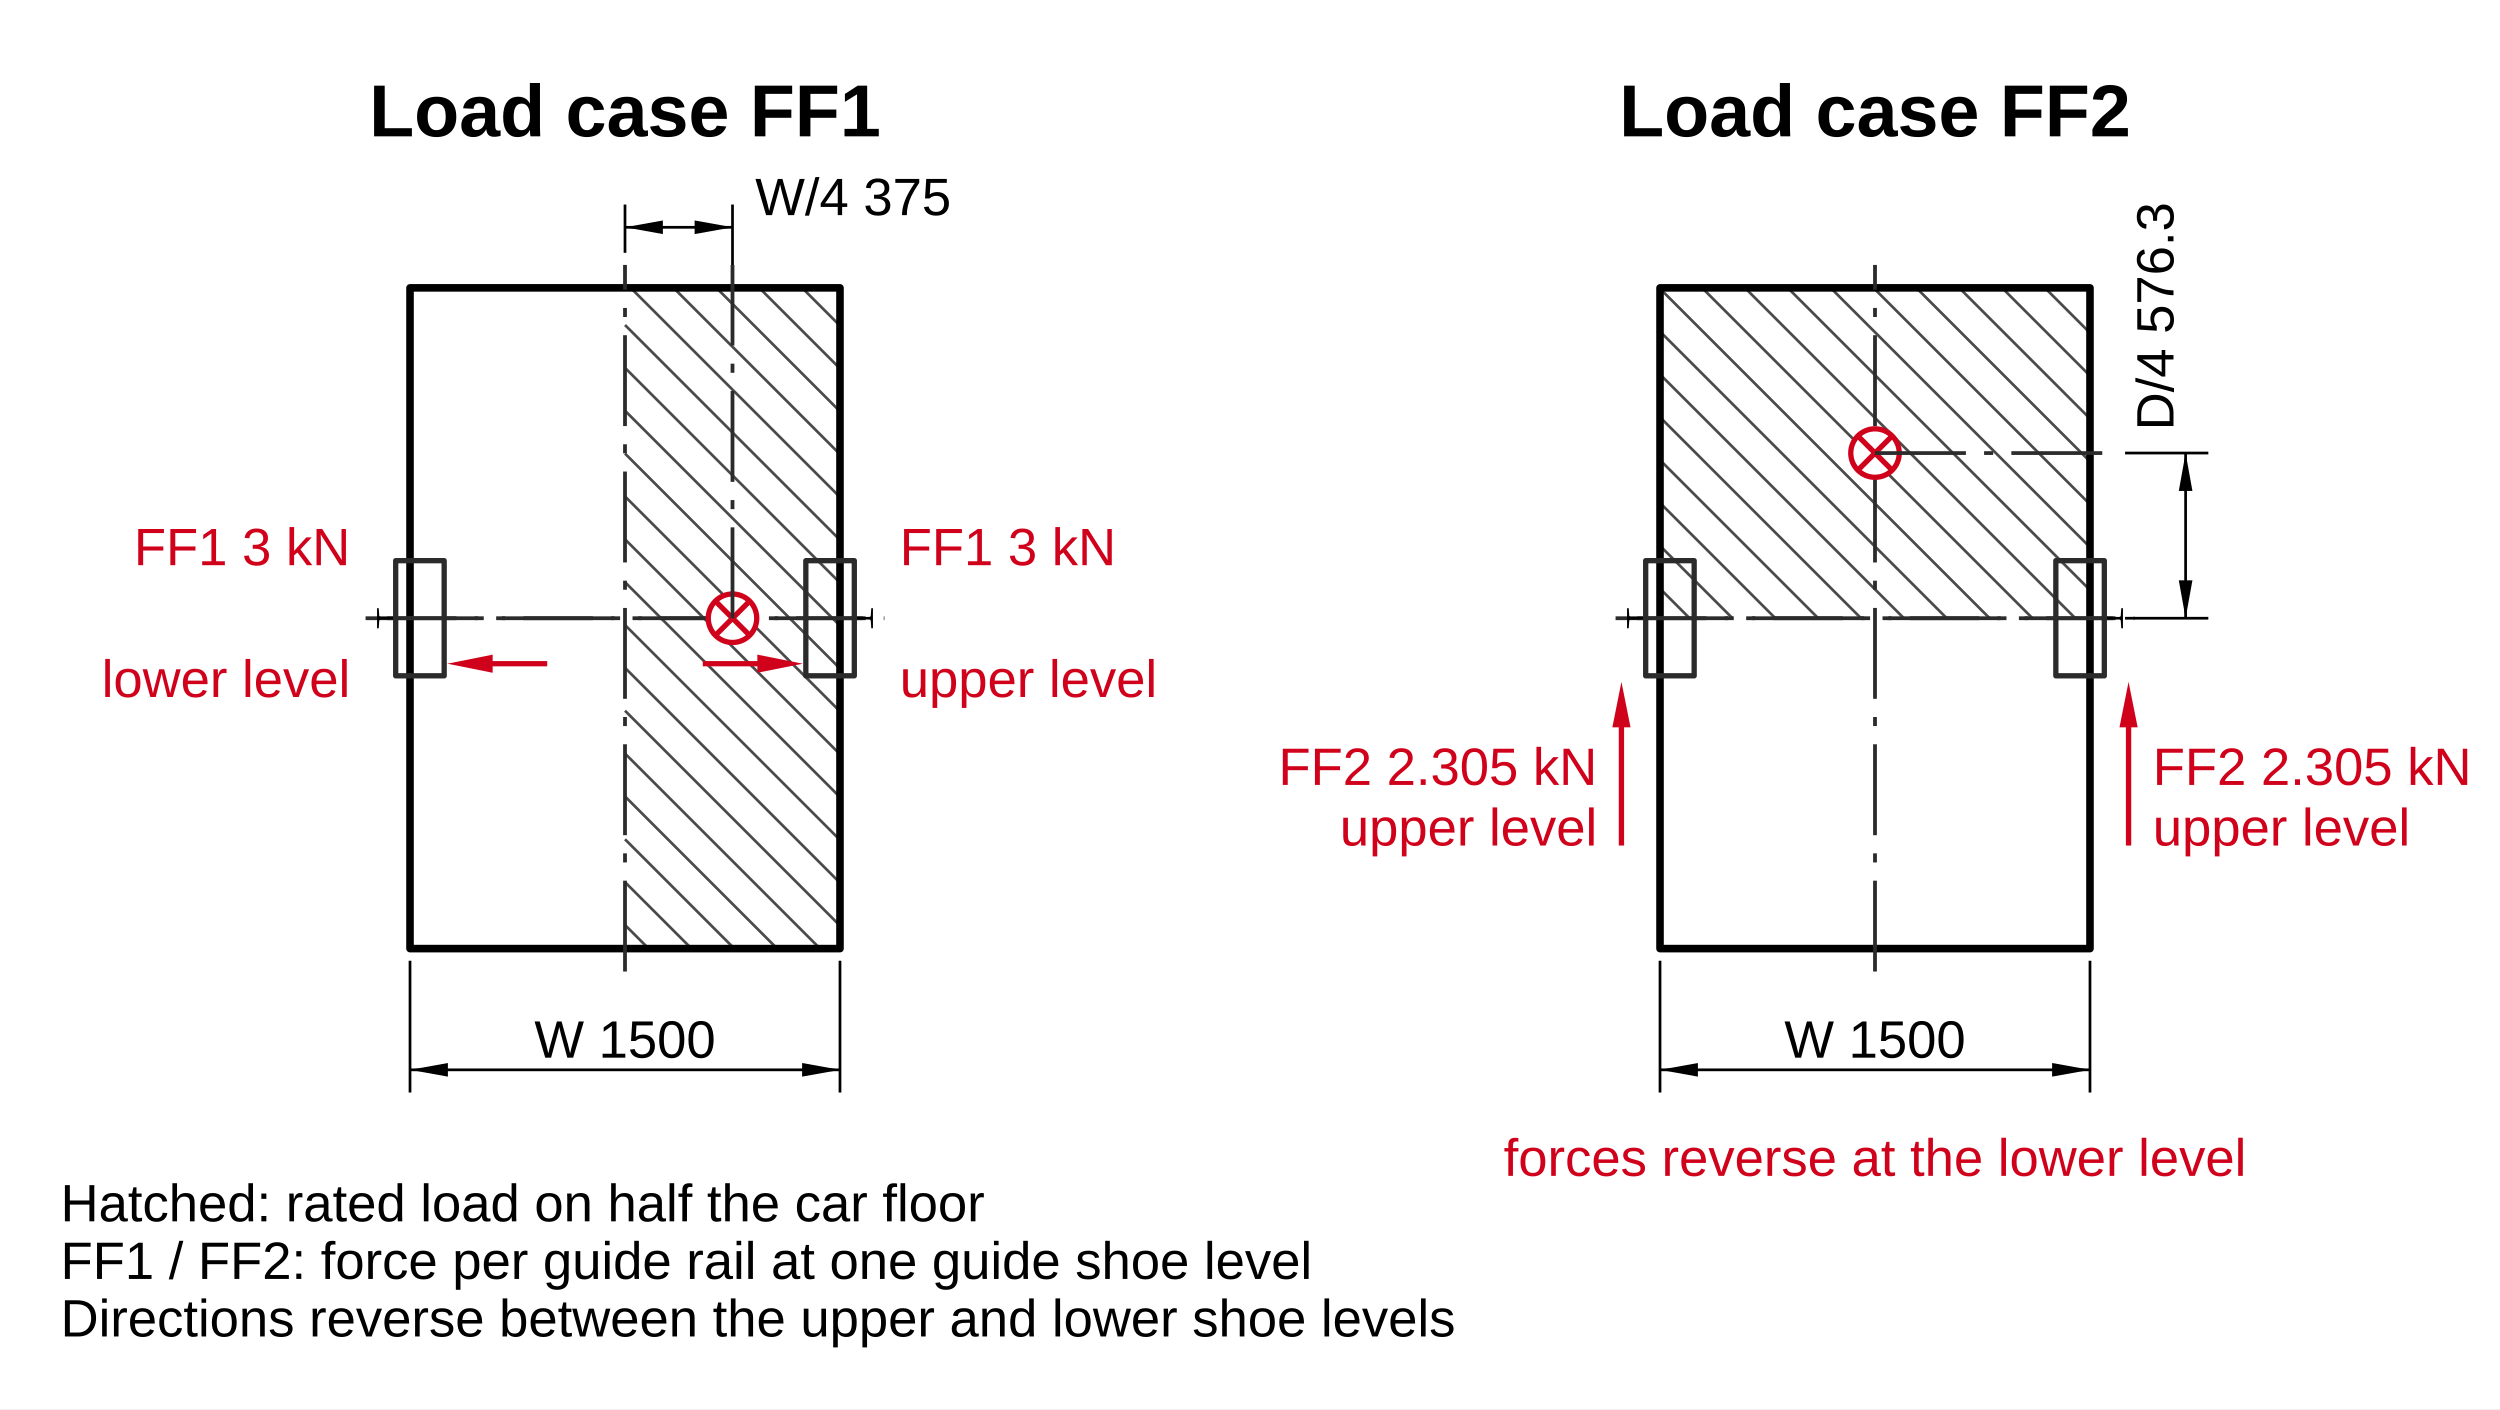
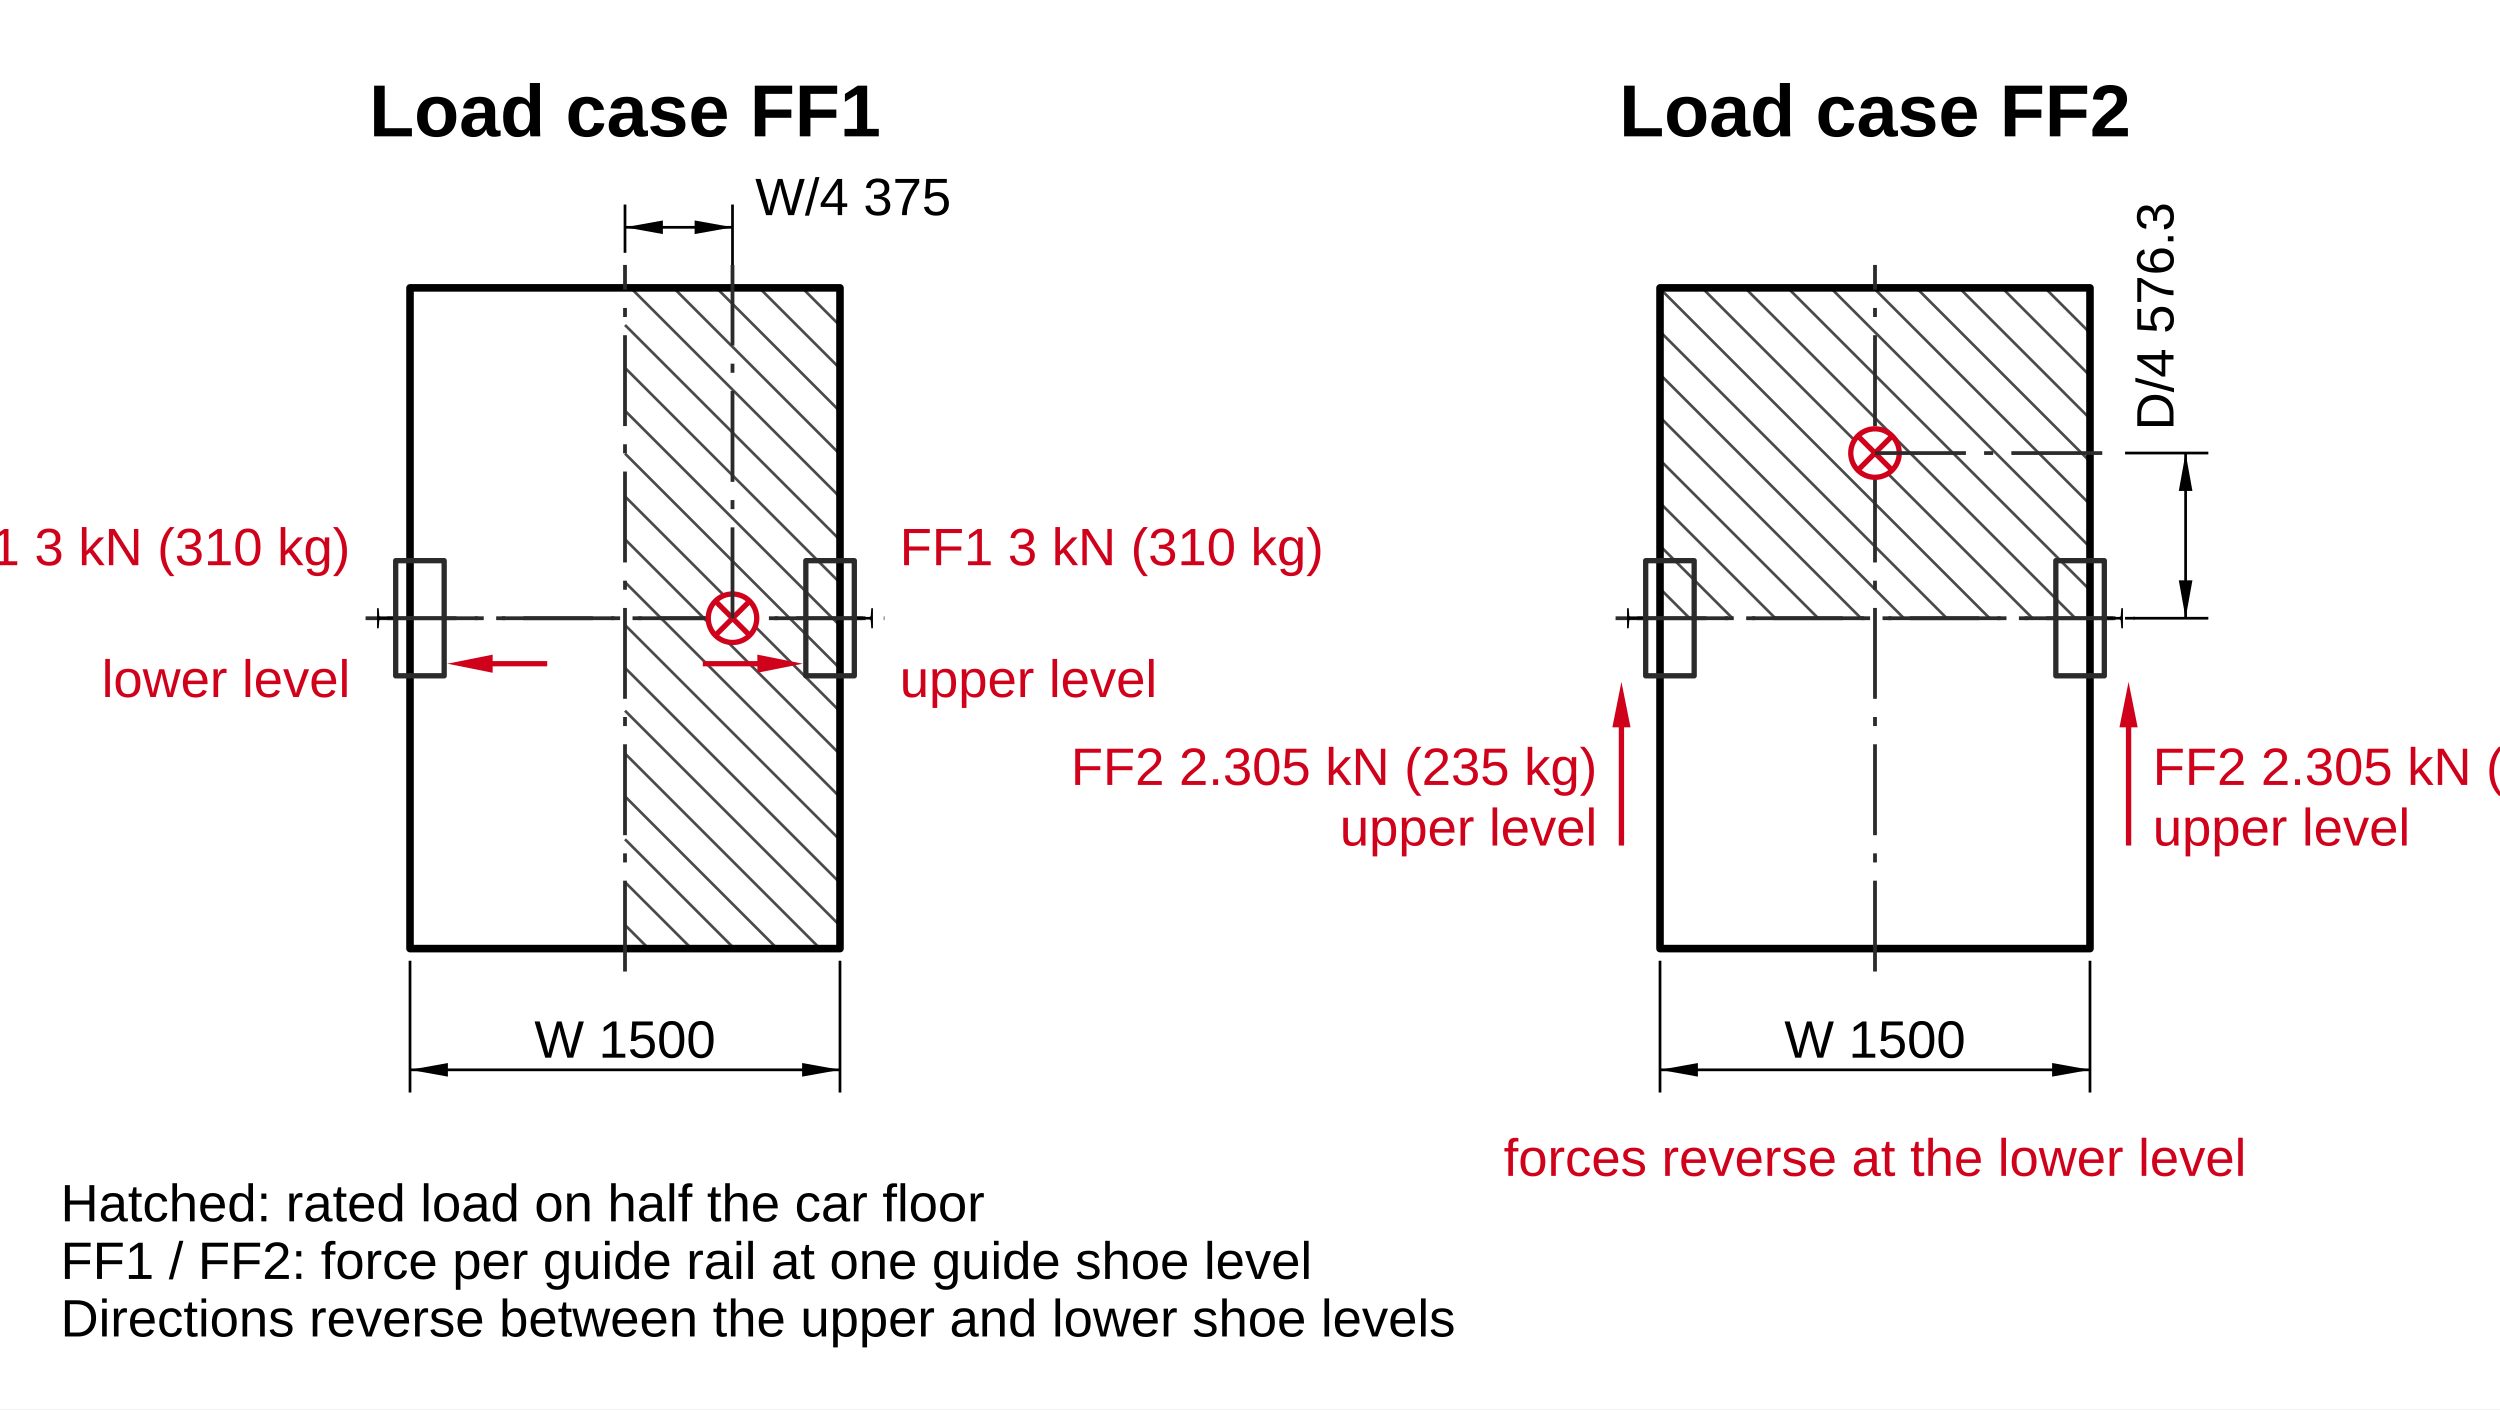
<svg xmlns="http://www.w3.org/2000/svg" version="1.1" width="165mm" height="93mm" viewBox="0 0 1650 930" data-figure="F4" data-view="0.019,-925,1152.5,23.75,19">
  <rect x="0" y="0" width="1650" height="930" fill="#FFFFFF" />
  <text x="412.5" y="90" font-family="ISOCPEUR, 'Arial Narrow', Arial, sans-serif" font-size="48.61" text-anchor="middle" fill="#000000" font-weight="bold">Load case FF1</text>
  <polyline points="529.41,190 554.39,214.98" fill="none" stroke="#4A4A4A" stroke-width="1.8" stroke-linejoin="round" stroke-linecap="butt" />
  <polyline points="501.13,190 554.39,243.26" fill="none" stroke="#4A4A4A" stroke-width="1.8" stroke-linejoin="round" stroke-linecap="butt" />
  <polyline points="472.84,190 554.39,271.55" fill="none" stroke="#4A4A4A" stroke-width="1.8" stroke-linejoin="round" stroke-linecap="butt" />
  <polyline points="444.56,190 554.39,299.83" fill="none" stroke="#4A4A4A" stroke-width="1.8" stroke-linejoin="round" stroke-linecap="butt" />
  <polyline points="416.27,190 554.39,328.12" fill="none" stroke="#4A4A4A" stroke-width="1.8" stroke-linejoin="round" stroke-linecap="butt" />
  <polyline points="412.5,214.51 554.39,356.4" fill="none" stroke="#4A4A4A" stroke-width="1.8" stroke-linejoin="round" stroke-linecap="butt" />
  <polyline points="412.5,242.79 554.39,384.69" fill="none" stroke="#4A4A4A" stroke-width="1.8" stroke-linejoin="round" stroke-linecap="butt" />
  <polyline points="412.5,271.08 554.39,412.97" fill="none" stroke="#4A4A4A" stroke-width="1.8" stroke-linejoin="round" stroke-linecap="butt" />
  <polyline points="412.5,299.36 554.39,441.25" fill="none" stroke="#4A4A4A" stroke-width="1.8" stroke-linejoin="round" stroke-linecap="butt" />
  <polyline points="412.5,327.65 554.39,469.54" fill="none" stroke="#4A4A4A" stroke-width="1.8" stroke-linejoin="round" stroke-linecap="butt" />
  <polyline points="412.5,355.93 554.39,497.82" fill="none" stroke="#4A4A4A" stroke-width="1.8" stroke-linejoin="round" stroke-linecap="butt" />
  <polyline points="412.5,384.22 554.39,526.11" fill="none" stroke="#4A4A4A" stroke-width="1.8" stroke-linejoin="round" stroke-linecap="butt" />
  <polyline points="412.5,412.5 554.39,554.39" fill="none" stroke="#4A4A4A" stroke-width="1.8" stroke-linejoin="round" stroke-linecap="butt" />
  <polyline points="412.5,440.78 554.39,582.68" fill="none" stroke="#4A4A4A" stroke-width="1.8" stroke-linejoin="round" stroke-linecap="butt" />
  <polyline points="412.5,469.07 554.39,610.96" fill="none" stroke="#4A4A4A" stroke-width="1.8" stroke-linejoin="round" stroke-linecap="butt" />
  <polyline points="412.5,497.35 541.23,626.08" fill="none" stroke="#4A4A4A" stroke-width="1.8" stroke-linejoin="round" stroke-linecap="butt" />
  <polyline points="412.5,525.64 512.94,626.08" fill="none" stroke="#4A4A4A" stroke-width="1.8" stroke-linejoin="round" stroke-linecap="butt" />
  <polyline points="412.5,553.92 484.66,626.08" fill="none" stroke="#4A4A4A" stroke-width="1.8" stroke-linejoin="round" stroke-linecap="butt" />
  <polyline points="412.5,582.21 456.38,626.08" fill="none" stroke="#4A4A4A" stroke-width="1.8" stroke-linejoin="round" stroke-linecap="butt" />
  <polyline points="412.5,610.49 428.09,626.08" fill="none" stroke="#4A4A4A" stroke-width="1.8" stroke-linejoin="round" stroke-linecap="butt" />
  <polygon data-tag="car-ff1" data-value="1500,2305" points="270.61,626.08 554.39,626.08 554.39,190 270.61,190" fill="none" stroke="#000000" stroke-width="5" stroke-linejoin="round" stroke-linecap="butt" />
  <polyline points="255.47,408.04 569.53,408.04" fill="none" stroke="#2B2B2B" stroke-width="2.5" stroke-linejoin="round" stroke-linecap="butt" stroke-dasharray="60 12 6 12" />
  <polyline points="412.5,641.22 412.5,174.86" fill="none" stroke="#2B2B2B" stroke-width="2.5" stroke-linejoin="round" stroke-linecap="butt" stroke-dasharray="60 12 6 12" />
  <polyline data-tag="car-rail-line" data-value="0" points="241.28,408.04 583.72,408.04" fill="none" stroke="#2B2B2B" stroke-width="2.5" stroke-linejoin="round" stroke-linecap="butt" stroke-dasharray="60 12 6 12" />
  <polygon data-tag="rail-left" data-value="-800" points="248.85,414.66 248.85,401.42 249.96,401.42 250.33,406.68 251.14,407.19 261.15,407.19 261.15,408.89 251.14,408.89 250.33,409.4 249.96,414.66" fill="#000000" stroke="none" />
  <polygon data-tag="shoe-left" points="261.15,370.04 293.15,370.04 293.15,446.04 261.15,446.04" fill="none" stroke="#2B2B2B" stroke-width="3.5" stroke-linejoin="round" stroke-linecap="butt" />
  <polygon data-tag="rail-right" data-value="800" points="576.15,414.66 576.15,401.42 575.04,401.42 574.67,406.68 573.86,407.19 563.85,407.19 563.85,408.89 573.86,408.89 574.67,409.4 575.04,414.66" fill="#000000" stroke="none" />
  <polygon data-tag="shoe-right" points="531.85,370.04 563.85,370.04 563.85,446.04 531.85,446.04" fill="none" stroke="#2B2B2B" stroke-width="3.5" stroke-linejoin="round" stroke-linecap="butt" />
  <circle data-tag="resultant-ff1" cx="483.45" cy="408.04" r="16" fill="#FFFFFF" stroke="#D0021B" stroke-width="3.5" />
  <polyline points="472.45,397.04 494.45,419.04" fill="none" stroke="#D0021B" stroke-width="3.5" stroke-linejoin="round" stroke-linecap="butt" />
  <polyline points="472.45,419.04 494.45,397.04" fill="none" stroke="#D0021B" stroke-width="3.5" stroke-linejoin="round" stroke-linecap="butt" />
  <polyline data-tag="force-ff1-left" data-value="3" points="361.15,438.04 315.15,438.04" fill="none" stroke="#D0021B" stroke-width="3.5" stroke-linejoin="round" stroke-linecap="butt" />
  <polygon points="295.15,438.04 325.15,432.04 325.15,444.04" fill="#D0021B" stroke="none" />
-   <text data-tag="force-ff1-left-text" data-value="3" x="231.15" y="373.04" font-family="ISOCPEUR, 'Arial Narrow', Arial, sans-serif" font-size="34.72" text-anchor="end" fill="#D0021B">FF1 3 kN</text>
+   <text data-tag="force-ff1-left-text" data-value="3" x="231.15" y="373.04" font-family="ISOCPEUR, 'Arial Narrow', Arial, sans-serif" font-size="34.72" text-anchor="end" fill="#D0021B">FF1 3 kN (310 kg)</text>
  <text data-tag="level-ff1-left" data-value="lower level" x="231.15" y="460.04" font-family="ISOCPEUR, 'Arial Narrow', Arial, sans-serif" font-size="34.72" text-anchor="end" fill="#D0021B">lower level</text>
  <polyline data-tag="force-ff1-right" data-value="3" points="463.85,438.04 509.85,438.04" fill="none" stroke="#D0021B" stroke-width="3.5" stroke-linejoin="round" stroke-linecap="butt" />
  <polygon points="529.85,438.04 499.85,444.04 499.85,432.04" fill="#D0021B" stroke="none" />
-   <text data-tag="force-ff1-right-text" data-value="3" x="593.85" y="373.04" font-family="ISOCPEUR, 'Arial Narrow', Arial, sans-serif" font-size="34.72" text-anchor="start" fill="#D0021B">FF1 3 kN</text>
+   <text data-tag="force-ff1-right-text" data-value="3" x="593.85" y="373.04" font-family="ISOCPEUR, 'Arial Narrow', Arial, sans-serif" font-size="34.72" text-anchor="start" fill="#D0021B">FF1 3 kN (310 kg)</text>
  <text data-tag="level-ff1-right" data-value="upper level" x="593.85" y="460.04" font-family="ISOCPEUR, 'Arial Narrow', Arial, sans-serif" font-size="34.72" text-anchor="start" fill="#D0021B">upper level</text>
  <polyline data-tag="dim-W4-ext" points="412.5,166.86 412.5,135" fill="none" stroke="#000000" stroke-width="1.8" stroke-linejoin="round" stroke-linecap="butt" />
  <polyline data-tag="dim-W4-ext" points="483.45,182 483.45,135" fill="none" stroke="#000000" stroke-width="1.8" stroke-linejoin="round" stroke-linecap="butt" />
  <polyline data-tag="dim-W4" data-value="375" points="412.5,150 483.45,150" fill="none" stroke="#000000" stroke-width="1.8" stroke-linejoin="round" stroke-linecap="butt" />
  <polygon points="412.5,150 437.5,145.5 437.5,154.5" fill="#000000" stroke="none" />
  <polygon points="483.45,150 458.45,154.5 458.45,145.5" fill="#000000" stroke="none" />
  <text data-tag="dim-W4-text" data-value="375" x="498.45" y="142" font-family="ISOCPEUR, 'Arial Narrow', Arial, sans-serif" font-size="34.72" text-anchor="start" fill="#000000">W/4 375</text>
  <polyline points="483.45,408.04 483.45,174.86" fill="none" stroke="#2B2B2B" stroke-width="2.5" stroke-linejoin="round" stroke-linecap="butt" stroke-dasharray="60 12 6 12" />
  <polyline data-tag="dim-W-ext" points="270.61,634.08 270.61,721.08" fill="none" stroke="#000000" stroke-width="1.8" stroke-linejoin="round" stroke-linecap="butt" />
  <polyline data-tag="dim-W-ext" points="554.39,634.08 554.39,721.08" fill="none" stroke="#000000" stroke-width="1.8" stroke-linejoin="round" stroke-linecap="butt" />
  <polyline data-tag="dim-W" data-value="1500" points="270.61,706.08 554.39,706.08" fill="none" stroke="#000000" stroke-width="1.8" stroke-linejoin="round" stroke-linecap="butt" />
  <polygon points="270.61,706.08 295.61,701.58 295.61,710.58" fill="#000000" stroke="none" />
  <polygon points="554.39,706.08 529.39,710.58 529.39,701.58" fill="#000000" stroke="none" />
  <text data-tag="dim-W-text" data-value="1500" x="412.5" y="698.08" font-family="ISOCPEUR, 'Arial Narrow', Arial, sans-serif" font-size="34.72" text-anchor="middle" fill="#000000">W 1500</text>
  <text x="1237.5" y="90" font-family="ISOCPEUR, 'Arial Narrow', Arial, sans-serif" font-size="48.61" text-anchor="middle" fill="#000000" font-weight="bold">Load case FF2</text>
  <polyline points="1377.94,190 1379.39,191.45" fill="none" stroke="#4A4A4A" stroke-width="1.8" stroke-linejoin="round" stroke-linecap="butt" />
  <polyline points="1349.66,190 1379.39,219.74" fill="none" stroke="#4A4A4A" stroke-width="1.8" stroke-linejoin="round" stroke-linecap="butt" />
  <polyline points="1321.37,190 1379.39,248.02" fill="none" stroke="#4A4A4A" stroke-width="1.8" stroke-linejoin="round" stroke-linecap="butt" />
  <polyline points="1293.09,190 1379.39,276.31" fill="none" stroke="#4A4A4A" stroke-width="1.8" stroke-linejoin="round" stroke-linecap="butt" />
  <polyline points="1264.8,190 1379.39,304.59" fill="none" stroke="#4A4A4A" stroke-width="1.8" stroke-linejoin="round" stroke-linecap="butt" />
  <polyline points="1236.52,190 1379.39,332.87" fill="none" stroke="#4A4A4A" stroke-width="1.8" stroke-linejoin="round" stroke-linecap="butt" />
  <polyline points="1208.23,190 1379.39,361.16" fill="none" stroke="#4A4A4A" stroke-width="1.8" stroke-linejoin="round" stroke-linecap="butt" />
  <polyline points="1179.95,190 1379.39,389.44" fill="none" stroke="#4A4A4A" stroke-width="1.8" stroke-linejoin="round" stroke-linecap="butt" />
  <polyline points="1151.67,190 1369.71,408.04" fill="none" stroke="#4A4A4A" stroke-width="1.8" stroke-linejoin="round" stroke-linecap="butt" />
  <polyline points="1123.38,190 1341.42,408.04" fill="none" stroke="#4A4A4A" stroke-width="1.8" stroke-linejoin="round" stroke-linecap="butt" />
  <polyline points="1095.61,190.51 1313.14,408.04" fill="none" stroke="#4A4A4A" stroke-width="1.8" stroke-linejoin="round" stroke-linecap="butt" />
  <polyline points="1095.61,218.8 1284.85,408.04" fill="none" stroke="#4A4A4A" stroke-width="1.8" stroke-linejoin="round" stroke-linecap="butt" />
  <polyline points="1095.61,247.08 1256.57,408.04" fill="none" stroke="#4A4A4A" stroke-width="1.8" stroke-linejoin="round" stroke-linecap="butt" />
  <polyline points="1095.61,275.36 1228.28,408.04" fill="none" stroke="#4A4A4A" stroke-width="1.8" stroke-linejoin="round" stroke-linecap="butt" />
  <polyline points="1095.61,303.65 1200,408.04" fill="none" stroke="#4A4A4A" stroke-width="1.8" stroke-linejoin="round" stroke-linecap="butt" />
  <polyline points="1095.61,331.93 1171.72,408.04" fill="none" stroke="#4A4A4A" stroke-width="1.8" stroke-linejoin="round" stroke-linecap="butt" />
  <polyline points="1095.61,360.22 1143.43,408.04" fill="none" stroke="#4A4A4A" stroke-width="1.8" stroke-linejoin="round" stroke-linecap="butt" />
  <polyline points="1095.61,388.5 1115.15,408.04" fill="none" stroke="#4A4A4A" stroke-width="1.8" stroke-linejoin="round" stroke-linecap="butt" />
  <polygon data-tag="car-ff2" data-value="1500,2305" points="1095.61,626.08 1379.39,626.08 1379.39,190 1095.61,190" fill="none" stroke="#000000" stroke-width="5" stroke-linejoin="round" stroke-linecap="butt" />
  <polyline points="1080.47,408.04 1394.53,408.04" fill="none" stroke="#2B2B2B" stroke-width="2.5" stroke-linejoin="round" stroke-linecap="butt" stroke-dasharray="60 12 6 12" />
  <polyline points="1237.5,641.22 1237.5,174.86" fill="none" stroke="#2B2B2B" stroke-width="2.5" stroke-linejoin="round" stroke-linecap="butt" stroke-dasharray="60 12 6 12" />
  <polyline data-tag="car-rail-line" data-value="0" points="1066.28,408.04 1408.72,408.04" fill="none" stroke="#2B2B2B" stroke-width="2.5" stroke-linejoin="round" stroke-linecap="butt" stroke-dasharray="60 12 6 12" />
  <polygon data-tag="rail-left" data-value="-800" points="1073.85,414.66 1073.85,401.42 1074.96,401.42 1075.33,406.68 1076.14,407.19 1086.15,407.19 1086.15,408.89 1076.14,408.89 1075.33,409.4 1074.96,414.66" fill="#000000" stroke="none" />
  <polygon data-tag="shoe-left" points="1086.15,370.04 1118.15,370.04 1118.15,446.04 1086.15,446.04" fill="none" stroke="#2B2B2B" stroke-width="3.5" stroke-linejoin="round" stroke-linecap="butt" />
  <polygon data-tag="rail-right" data-value="800" points="1401.15,414.66 1401.15,401.42 1400.04,401.42 1399.67,406.68 1398.86,407.19 1388.85,407.19 1388.85,408.89 1398.86,408.89 1399.67,409.4 1400.04,414.66" fill="#000000" stroke="none" />
  <polygon data-tag="shoe-right" points="1356.85,370.04 1388.85,370.04 1388.85,446.04 1356.85,446.04" fill="none" stroke="#2B2B2B" stroke-width="3.5" stroke-linejoin="round" stroke-linecap="butt" />
  <circle data-tag="resultant-ff2" cx="1237.5" cy="299.02" r="16" fill="#FFFFFF" stroke="#D0021B" stroke-width="3.5" />
  <polyline points="1226.5,288.02 1248.5,310.02" fill="none" stroke="#D0021B" stroke-width="3.5" stroke-linejoin="round" stroke-linecap="butt" />
  <polyline points="1226.5,310.02 1248.5,288.02" fill="none" stroke="#D0021B" stroke-width="3.5" stroke-linejoin="round" stroke-linecap="butt" />
  <polyline data-tag="force-ff2-left" data-value="2.305" points="1070.15,558.04 1070.15,470.04" fill="none" stroke="#D0021B" stroke-width="3.5" stroke-linejoin="round" stroke-linecap="butt" />
  <polygon points="1070.15,450.04 1076.15,480.04 1064.15,480.04" fill="#D0021B" stroke="none" />
-   <text data-tag="force-ff2-left-text" data-value="2.305" x="1054.15" y="518.04" font-family="ISOCPEUR, 'Arial Narrow', Arial, sans-serif" font-size="34.72" text-anchor="end" fill="#D0021B">FF2 2.305 kN</text>
+   <text data-tag="force-ff2-left-text" data-value="2.305" x="1054.15" y="518.04" font-family="ISOCPEUR, 'Arial Narrow', Arial, sans-serif" font-size="34.72" text-anchor="end" fill="#D0021B">FF2 2.305 kN (235 kg)</text>
  <text data-tag="level-ff2-left" data-value="upper level" x="1054.15" y="558.04" font-family="ISOCPEUR, 'Arial Narrow', Arial, sans-serif" font-size="34.72" text-anchor="end" fill="#D0021B">upper level</text>
  <polyline data-tag="force-ff2-right" data-value="2.305" points="1404.85,558.04 1404.85,470.04" fill="none" stroke="#D0021B" stroke-width="3.5" stroke-linejoin="round" stroke-linecap="butt" />
  <polygon points="1404.85,450.04 1410.85,480.04 1398.85,480.04" fill="#D0021B" stroke="none" />
-   <text data-tag="force-ff2-right-text" data-value="2.305" x="1420.85" y="518.04" font-family="ISOCPEUR, 'Arial Narrow', Arial, sans-serif" font-size="34.72" text-anchor="start" fill="#D0021B">FF2 2.305 kN</text>
+   <text data-tag="force-ff2-right-text" data-value="2.305" x="1420.85" y="518.04" font-family="ISOCPEUR, 'Arial Narrow', Arial, sans-serif" font-size="34.72" text-anchor="start" fill="#D0021B">FF2 2.305 kN (235 kg)</text>
  <text data-tag="level-ff2-right" data-value="upper level" x="1420.85" y="558.04" font-family="ISOCPEUR, 'Arial Narrow', Arial, sans-serif" font-size="34.72" text-anchor="start" fill="#D0021B">upper level</text>
  <polyline data-tag="dim-D4-ext" points="1402.53,408.04 1457.5,408.04" fill="none" stroke="#000000" stroke-width="1.8" stroke-linejoin="round" stroke-linecap="butt" />
  <polyline data-tag="dim-D4-ext" points="1402.53,299.02 1457.5,299.02" fill="none" stroke="#000000" stroke-width="1.8" stroke-linejoin="round" stroke-linecap="butt" />
  <polyline data-tag="dim-D4" data-value="576.3" points="1442.5,408.04 1442.5,299.02" fill="none" stroke="#000000" stroke-width="1.8" stroke-linejoin="round" stroke-linecap="butt" />
  <polygon points="1442.5,408.04 1438,383.04 1447,383.04" fill="#000000" stroke="none" />
  <polygon points="1442.5,299.02 1447,324.02 1438,324.02" fill="#000000" stroke="none" />
  <text data-tag="dim-D4-text" data-value="576.3" x="1434.5" y="284.02" font-family="ISOCPEUR, 'Arial Narrow', Arial, sans-serif" font-size="34.72" text-anchor="start" fill="#000000" transform="rotate(-90 1434.5 284.02)">D/4 576.3</text>
  <polyline points="1237.5,299.02 1394.53,299.02" fill="none" stroke="#2B2B2B" stroke-width="2.5" stroke-linejoin="round" stroke-linecap="butt" stroke-dasharray="60 12 6 12" />
  <polyline data-tag="dim-W-2-ext" points="1095.61,634.08 1095.61,721.08" fill="none" stroke="#000000" stroke-width="1.8" stroke-linejoin="round" stroke-linecap="butt" />
  <polyline data-tag="dim-W-2-ext" points="1379.39,634.08 1379.39,721.08" fill="none" stroke="#000000" stroke-width="1.8" stroke-linejoin="round" stroke-linecap="butt" />
  <polyline data-tag="dim-W-2" data-value="1500" points="1095.61,706.08 1379.39,706.08" fill="none" stroke="#000000" stroke-width="1.8" stroke-linejoin="round" stroke-linecap="butt" />
  <polygon points="1095.61,706.08 1120.61,701.58 1120.61,710.58" fill="#000000" stroke="none" />
  <polygon points="1379.39,706.08 1354.39,710.58 1354.39,701.58" fill="#000000" stroke="none" />
  <text data-tag="dim-W-2-text" data-value="1500" x="1237.5" y="698.08" font-family="ISOCPEUR, 'Arial Narrow', Arial, sans-serif" font-size="34.72" text-anchor="middle" fill="#000000">W 1500</text>
  <text data-tag="ff2-reverse-note" x="1237.5" y="776.08" font-family="ISOCPEUR, 'Arial Narrow', Arial, sans-serif" font-size="34.72" text-anchor="middle" fill="#D0021B">forces reverse at the lower level</text>
  <text x="40" y="806.08" font-family="ISOCPEUR, 'Arial Narrow', Arial, sans-serif" font-size="34.72" text-anchor="start" fill="#000000">Hatched: rated load on half the car floor</text>
  <text data-tag="ff-note" x="40" y="844.08" font-family="ISOCPEUR, 'Arial Narrow', Arial, sans-serif" font-size="34.72" text-anchor="start" fill="#000000">FF1 / FF2: force per guide rail at one guide shoe level</text>
  <text data-tag="ff-note-2" x="40" y="882.08" font-family="ISOCPEUR, 'Arial Narrow', Arial, sans-serif" font-size="34.72" text-anchor="start" fill="#000000">Directions reverse between the upper and lower shoe levels</text>
</svg>
